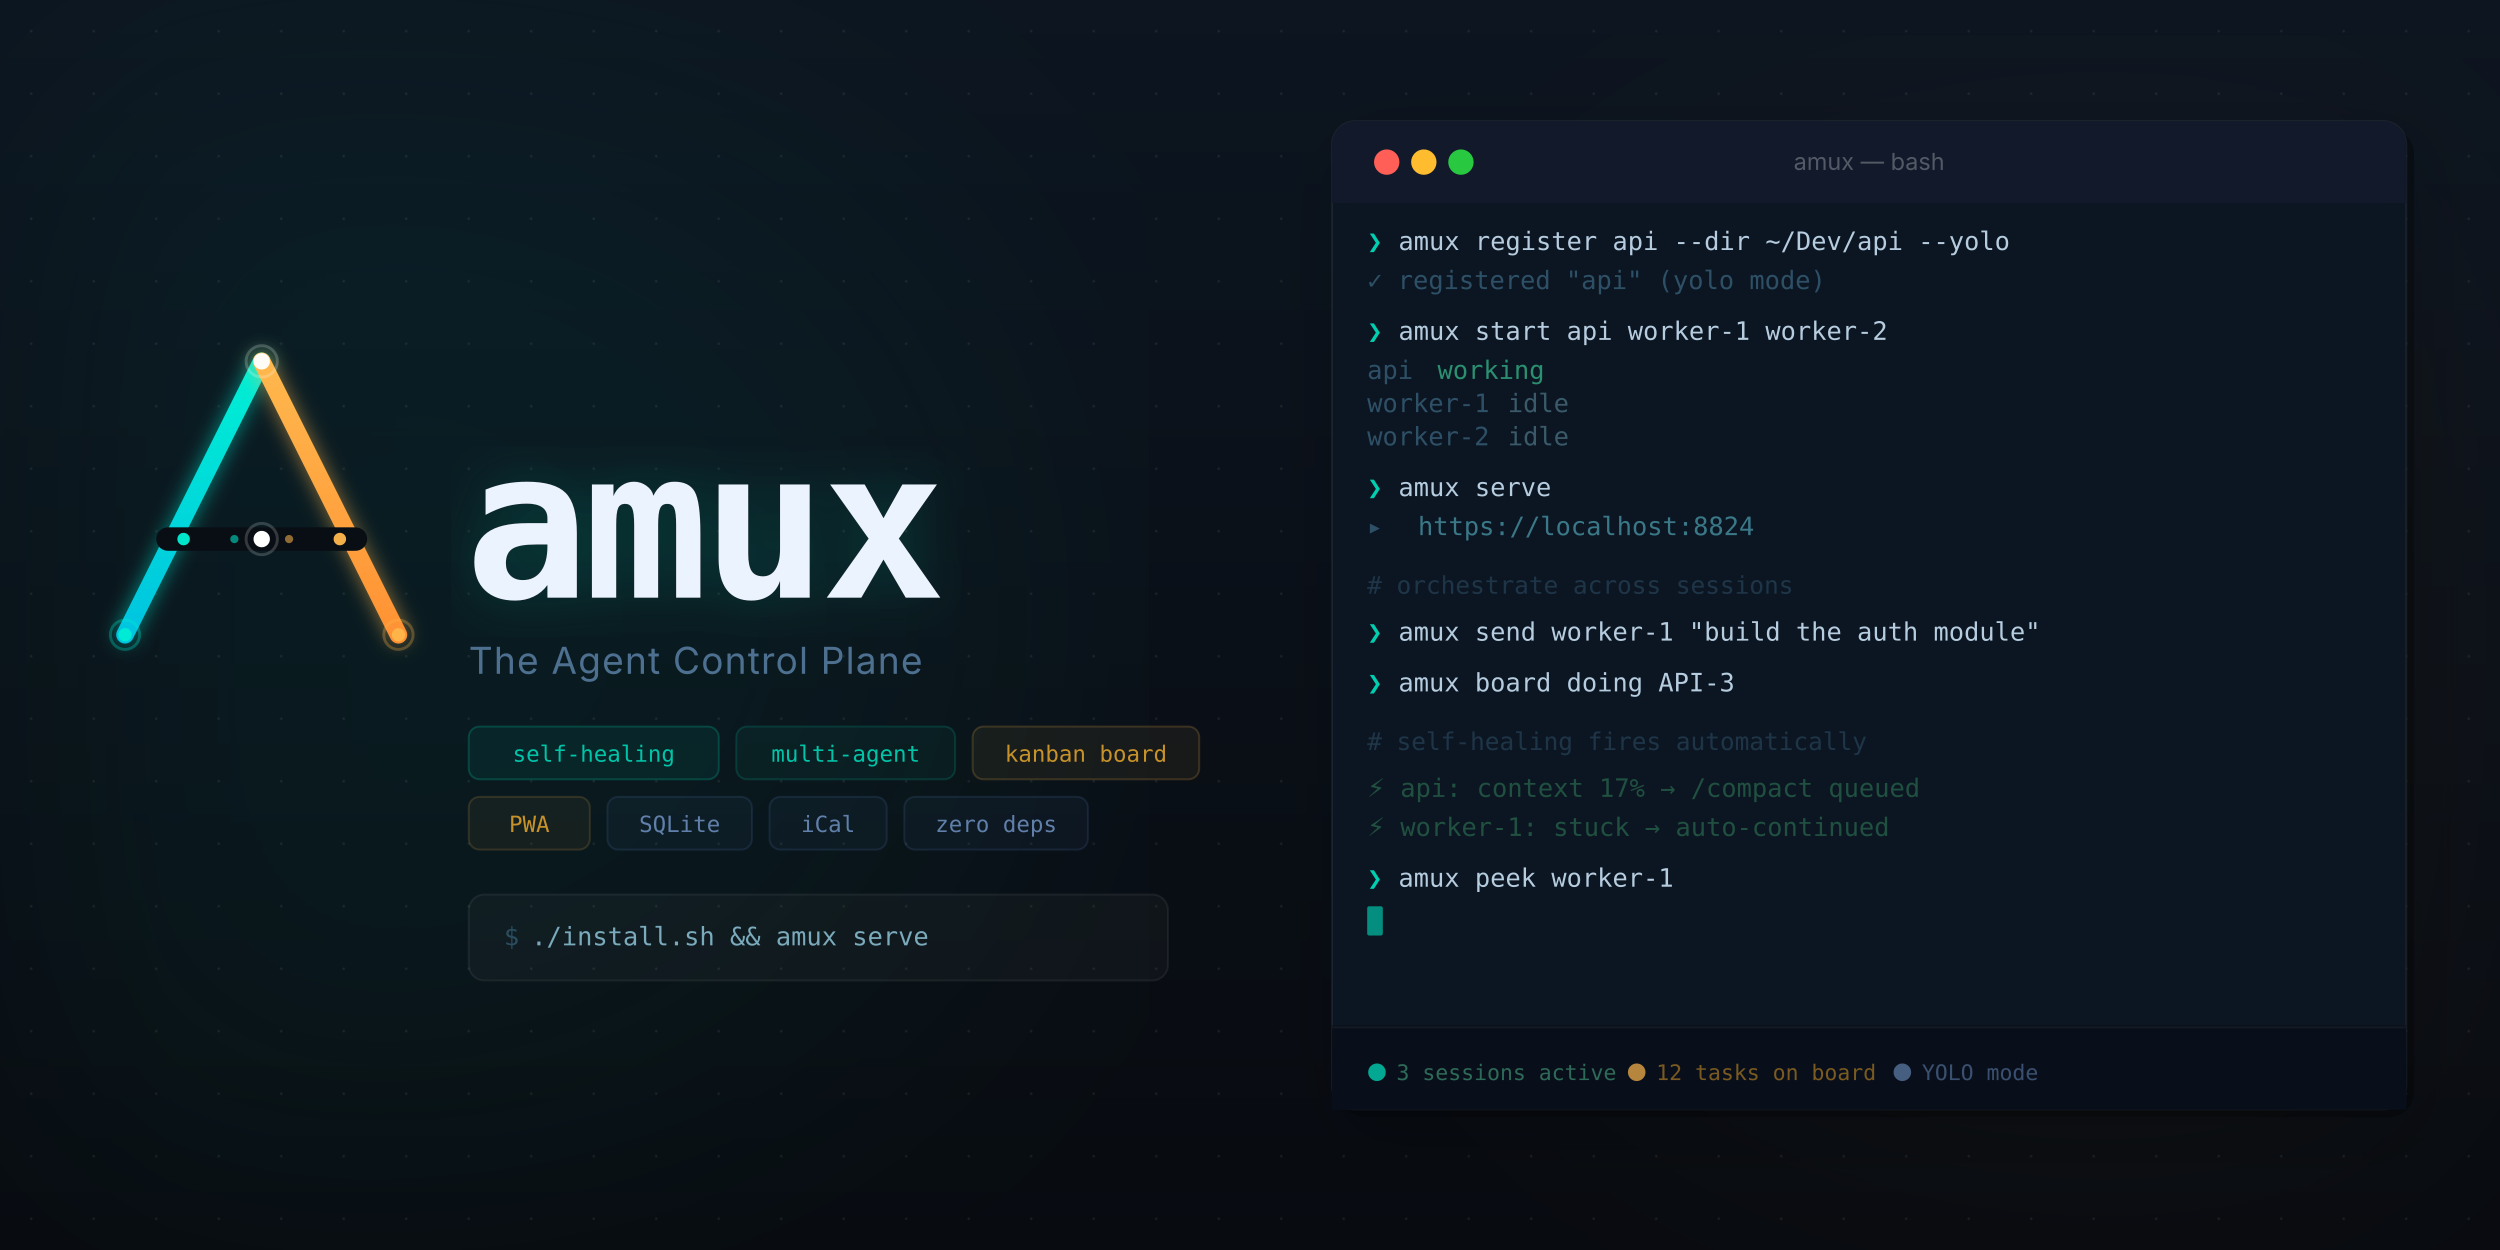
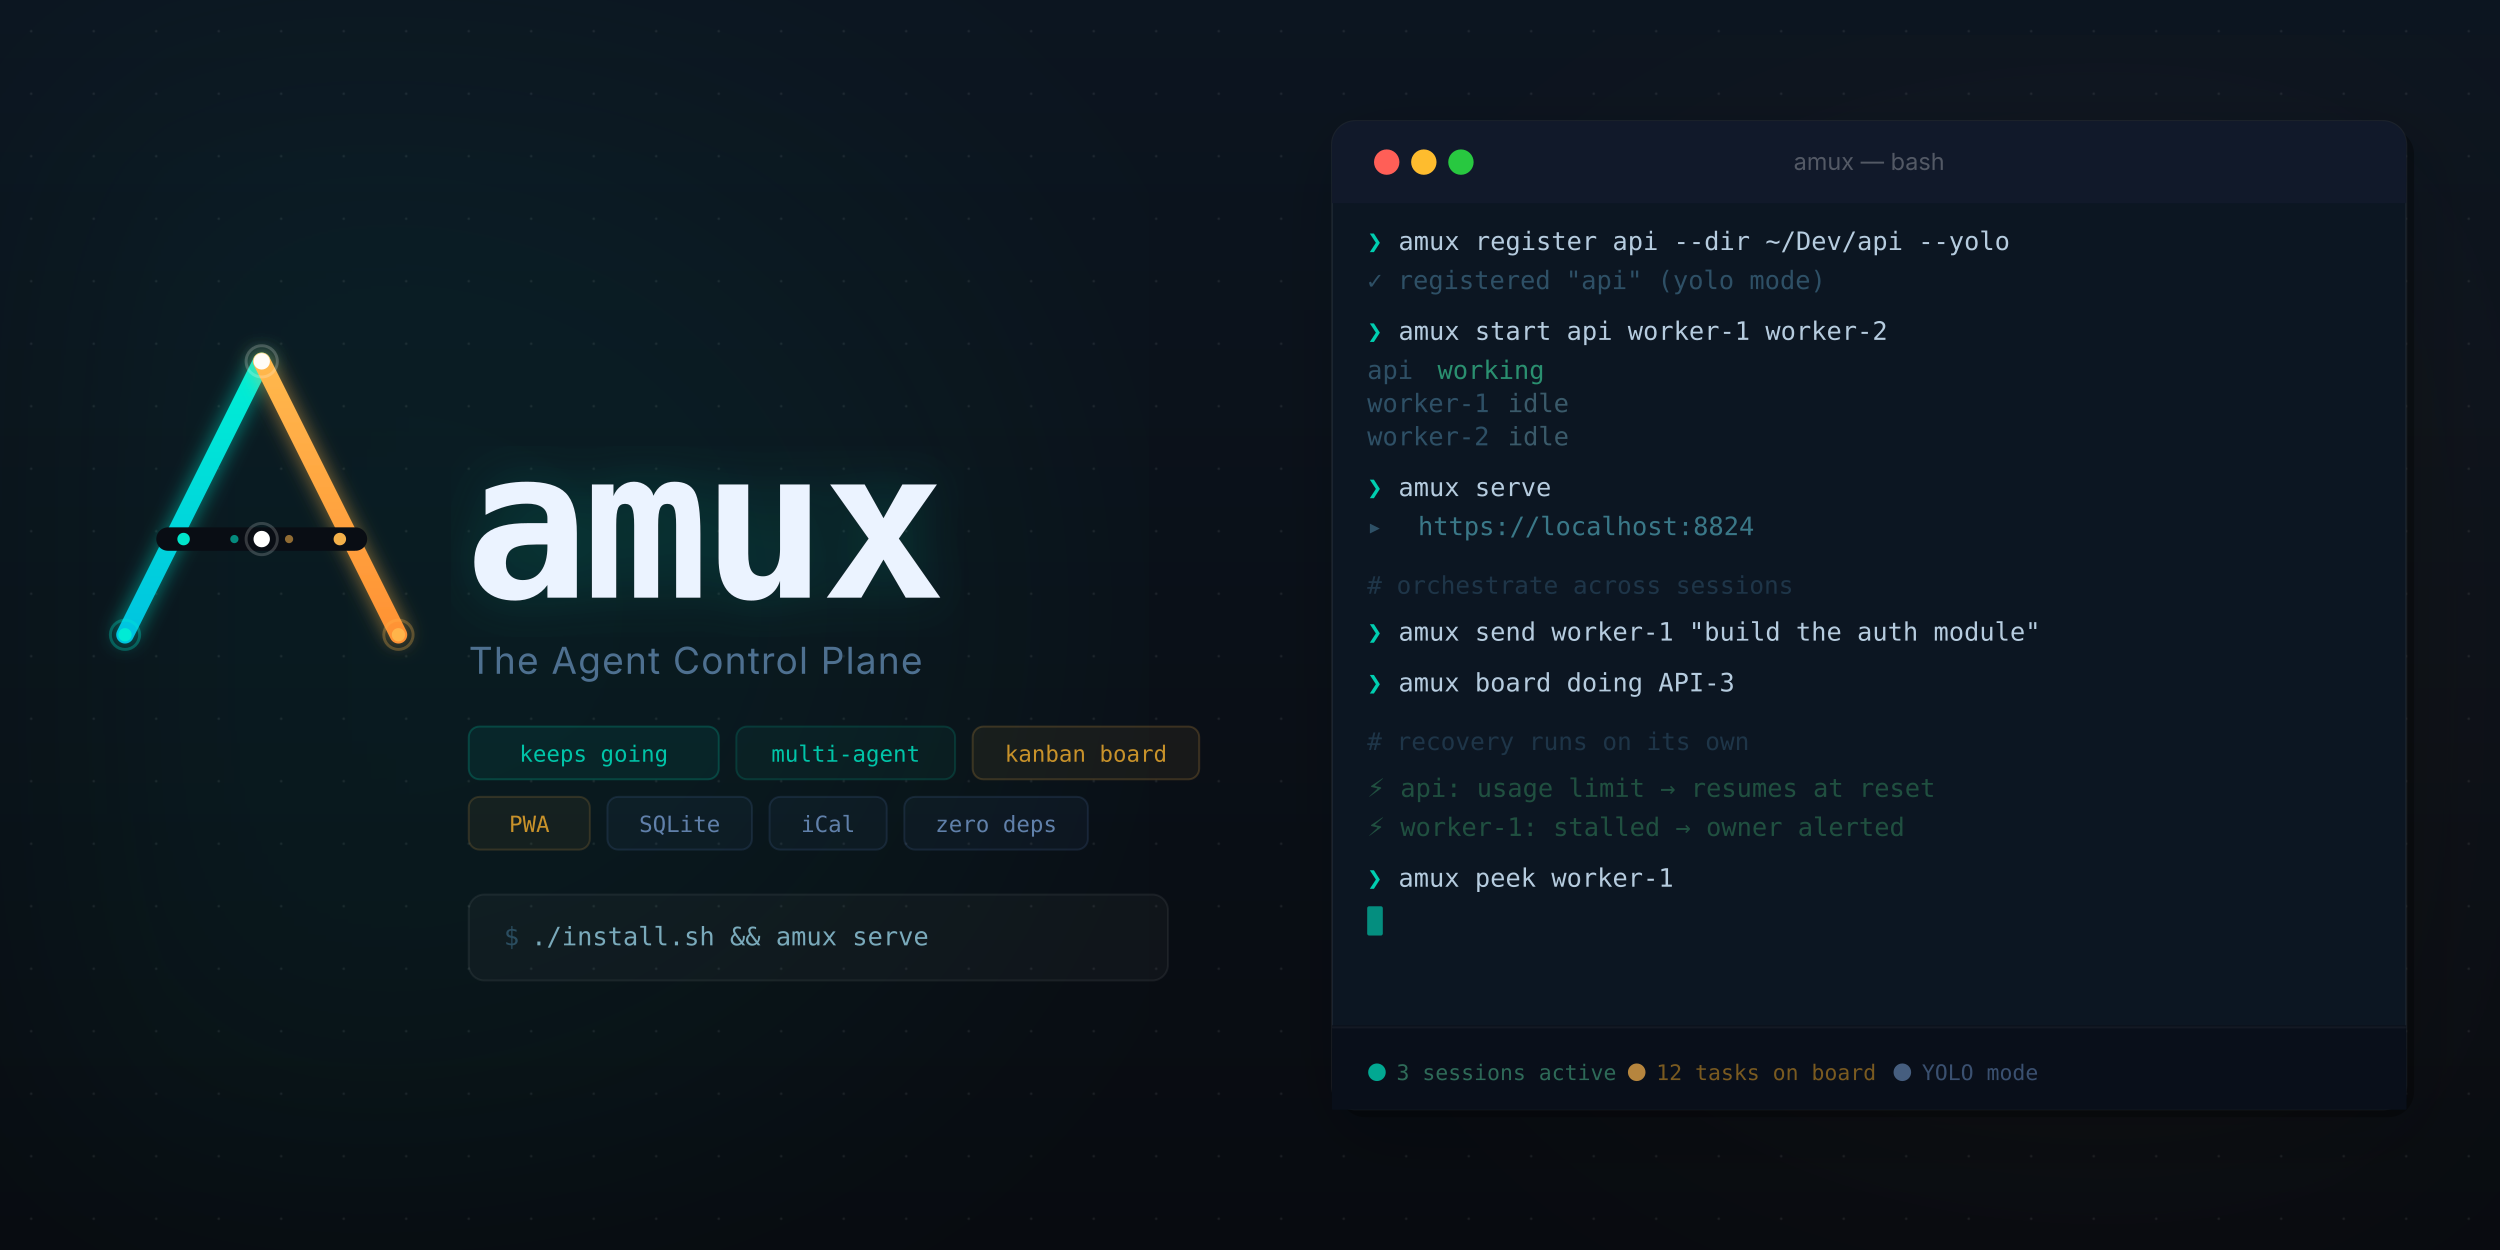
<svg xmlns="http://www.w3.org/2000/svg" viewBox="0 0 1280 640" width="1280" height="640">
  <defs>
    <linearGradient id="bgGrad" x1="0" y1="0" x2="0" y2="1">
      <stop offset="0%" stop-color="#0C1520" />
      <stop offset="100%" stop-color="#080B10" />
    </linearGradient>
    <linearGradient id="tealGrad" x1="0" y1="1" x2="0" y2="0">
      <stop offset="0%" stop-color="#00C4E0" />
      <stop offset="100%" stop-color="#00F0D4" />
    </linearGradient>
    <linearGradient id="amberGrad" x1="0" y1="1" x2="0" y2="0">
      <stop offset="0%" stop-color="#FF9234" />
      <stop offset="100%" stop-color="#FFB84D" />
    </linearGradient>
    <linearGradient id="crossbarGrad" x1="0" y1="0" x2="1" y2="0">
      <stop offset="0%" stop-color="#00E8D0" />
      <stop offset="35%" stop-color="#EEFFFF" />
      <stop offset="65%" stop-color="#FFF5E8" />
      <stop offset="100%" stop-color="#FFB84D" />
    </linearGradient>
    <linearGradient id="dividerGrad" x1="0" y1="0" x2="0" y2="1">
      <stop offset="0%" stop-color="rgba(255,255,255,0)" />
      <stop offset="30%" stop-color="rgba(255,255,255,0.06)" />
      <stop offset="70%" stop-color="rgba(255,255,255,0.06)" />
      <stop offset="100%" stop-color="rgba(255,255,255,0)" />
    </linearGradient>
    <pattern id="dotGrid" x="0" y="0" width="32" height="32" patternUnits="userSpaceOnUse">
      <circle cx="16" cy="16" r="0.7" fill="#ffffff" opacity="0.07" />
    </pattern>
    <filter id="tealGlow" x="-60%" y="-60%" width="220%" height="220%">
      <feGaussianBlur stdDeviation="5" result="blur" />
      <feFlood flood-color="#00E5CC" flood-opacity="0.55" />
      <feComposite in2="blur" operator="in" result="cb" />
      <feMerge>
        <feMergeNode in="cb" />
        <feMergeNode in="SourceGraphic" />
      </feMerge>
    </filter>
    <filter id="amberGlow" x="-60%" y="-60%" width="220%" height="220%">
      <feGaussianBlur stdDeviation="5" result="blur" />
      <feFlood flood-color="#FFB84D" flood-opacity="0.55" />
      <feComposite in2="blur" operator="in" result="cb" />
      <feMerge>
        <feMergeNode in="cb" />
        <feMergeNode in="SourceGraphic" />
      </feMerge>
    </filter>
    <filter id="bigGlow">
      <feGaussianBlur stdDeviation="90" />
    </filter>
    <filter id="nameGlow" x="-5%" y="-30%" width="110%" height="160%">
      <feGaussianBlur stdDeviation="14" result="blur" />
      <feFlood flood-color="#00D4B0" flood-opacity="0.18" />
      <feComposite in2="blur" operator="in" result="cb" />
      <feMerge>
        <feMergeNode in="cb" />
        <feMergeNode in="SourceGraphic" />
      </feMerge>
    </filter>
    <filter id="termShadow" x="-5%" y="-5%" width="115%" height="120%">
      <feDropShadow dx="0" dy="8" stdDeviation="20" flood-color="#000000" flood-opacity="0.5" />
    </filter>
  </defs>
  <rect width="1280" height="640" fill="url(#bgGrad)" />
  <rect width="1280" height="640" fill="url(#dotGrid)" />
  <ellipse cx="180" cy="310" rx="340" ry="290" fill="#00D4B0" opacity="0.055" filter="url(#bigGlow)" />
  <ellipse cx="1080" cy="330" rx="300" ry="260" fill="#FF9234" opacity="0.04" filter="url(#bigGlow)" />
  <line x1="648" y1="0" x2="648" y2="640" stroke="url(#dividerGrad)" stroke-width="1" />
  <g transform="translate(64, 185)">
    <g filter="url(#tealGlow)">
      <line x1="70" y1="0" x2="0" y2="140" stroke="url(#tealGrad)" stroke-width="9" stroke-linecap="round" />
    </g>
    <g filter="url(#amberGlow)">
      <line x1="70" y1="0" x2="140" y2="140" stroke="url(#amberGrad)" stroke-width="9" stroke-linecap="round" />
    </g>
    <line x1="22" y1="91" x2="118" y2="91" stroke="#090D14" stroke-width="12" stroke-linecap="round" />
    <line x1="22" y1="91" x2="118" y2="91" stroke="url(#crossbarGrad)" stroke-width="8" stroke-linecap="round" />
    <circle cx="30" cy="91" r="3.2" fill="#00F0D4" opacity="0.95" />
    <circle cx="56" cy="91" r="2.1" fill="#00F0D4" opacity="0.55" />
    <circle cx="70" cy="91" r="4.2" fill="#ffffff" opacity="1.0" />
    <circle cx="70" cy="91" r="8" fill="none" stroke="#ffffff" stroke-width="1.5" opacity="0.18" />
    <circle cx="84" cy="91" r="2.1" fill="#FFB84D" opacity="0.55" />
    <circle cx="110" cy="91" r="3.2" fill="#FFB84D" opacity="0.95" />
    <circle cx="70" cy="0" r="4.2" fill="#ffffff" opacity="0.95" />
    <circle cx="70" cy="0" r="8" fill="none" stroke="#ffffff" stroke-width="1.5" opacity="0.2" />
    <circle cx="0" cy="140" r="3.4" fill="#00F0D4" opacity="0.9" />
    <circle cx="0" cy="140" r="7.5" fill="none" stroke="#00F0D4" stroke-width="1.5" opacity="0.28" />
    <circle cx="140" cy="140" r="3.4" fill="#FFB84D" opacity="0.9" />
    <circle cx="140" cy="140" r="7.5" fill="none" stroke="#FFB84D" stroke-width="1.5" opacity="0.28" />
  </g>
  <text x="238" y="306" font-family="'SF Mono', 'JetBrains Mono', 'Fira Code', Menlo, Consolas, monospace" font-size="106" font-weight="700" letter-spacing="-3" fill="#EBF3FF" filter="url(#nameGlow)">amux</text>
  <text x="240" y="345" font-family="-apple-system, BlinkMacSystemFont, 'Inter', 'Segoe UI', sans-serif" font-size="19" font-weight="400" letter-spacing="0.6" fill="#4E7090">The Agent Control Plane</text>
  <rect x="240" y="372" width="128" height="27" rx="5.5" fill="rgba(0,212,176,0.07)" stroke="rgba(0,212,176,0.22)" stroke-width="1" />
-   <text x="304" y="390" font-family="'SF Mono', 'Fira Code', Menlo, monospace" font-size="11.5" fill="#00C4A8" text-anchor="middle">self-healing</text>
+   <text x="304" y="390" font-family="'SF Mono', 'Fira Code', Menlo, monospace" font-size="11.5" fill="#00C4A8" text-anchor="middle">keeps going</text>
  <rect x="377" y="372" width="112" height="27" rx="5.5" fill="rgba(0,212,176,0.05)" stroke="rgba(0,212,176,0.16)" stroke-width="1" />
  <text x="433" y="390" font-family="'SF Mono', 'Fira Code', Menlo, monospace" font-size="11.5" fill="#00C4A8" text-anchor="middle">multi-agent</text>
  <rect x="498" y="372" width="116" height="27" rx="5.5" fill="rgba(255,184,77,0.06)" stroke="rgba(255,184,77,0.18)" stroke-width="1" />
  <text x="556" y="390" font-family="'SF Mono', 'Fira Code', Menlo, monospace" font-size="11.5" fill="#C8922A" text-anchor="middle">kanban board</text>
  <rect x="240" y="408" width="62" height="27" rx="5.5" fill="rgba(255,184,77,0.05)" stroke="rgba(255,184,77,0.15)" stroke-width="1" />
  <text x="271" y="426" font-family="'SF Mono', 'Fira Code', Menlo, monospace" font-size="11.5" fill="#C8922A" text-anchor="middle">PWA</text>
  <rect x="311" y="408" width="74" height="27" rx="5.5" fill="rgba(90,130,190,0.06)" stroke="rgba(90,130,190,0.16)" stroke-width="1" />
  <text x="348" y="426" font-family="'SF Mono', 'Fira Code', Menlo, monospace" font-size="11.5" fill="#6080AA" text-anchor="middle">SQLite</text>
  <rect x="394" y="408" width="60" height="27" rx="5.5" fill="rgba(90,130,190,0.06)" stroke="rgba(90,130,190,0.16)" stroke-width="1" />
  <text x="424" y="426" font-family="'SF Mono', 'Fira Code', Menlo, monospace" font-size="11.5" fill="#6080AA" text-anchor="middle">iCal</text>
  <rect x="463" y="408" width="94" height="27" rx="5.5" fill="rgba(90,130,190,0.06)" stroke="rgba(90,130,190,0.16)" stroke-width="1" />
  <text x="510" y="426" font-family="'SF Mono', 'Fira Code', Menlo, monospace" font-size="11.5" fill="#6080AA" text-anchor="middle">zero deps</text>
  <rect x="240" y="458" width="358" height="44" rx="8" fill="rgba(255,255,255,0.028)" stroke="rgba(255,255,255,0.065)" stroke-width="1" />
  <text x="258" y="484" font-family="'SF Mono', 'Fira Code', Menlo, monospace" font-size="13" fill="#2A4D60">$</text>
  <text x="272" y="484" font-family="'SF Mono', 'Fira Code', Menlo, monospace" font-size="13" fill="#7AAABB">./install.sh &amp;&amp; amux serve</text>
  <rect x="686" y="66" width="550" height="506" rx="13" fill="#000000" opacity="0.35" filter="url(#termShadow)" />
  <rect x="682" y="62" width="550" height="506" rx="12" fill="#0C1622" stroke="rgba(255,255,255,0.065)" stroke-width="1" />
  <rect x="682" y="62" width="550" height="42" rx="12" fill="#11192A" />
  <rect x="682" y="90" width="550" height="14" fill="#11192A" />
  <circle cx="710" cy="83" r="6.5" fill="#FF5F57" />
  <circle cx="729" cy="83" r="6.5" fill="#FEBC2E" />
  <circle cx="748" cy="83" r="6.5" fill="#28C840" />
  <text x="957" y="87" font-family="-apple-system, BlinkMacSystemFont, sans-serif" font-size="12" fill="rgba(255,255,255,0.28)" text-anchor="middle">amux — bash</text>
  <text x="700" y="128" font-family="'SF Mono', 'Fira Code', Menlo, monospace" font-size="13" fill="#00CEB0">❯</text>
  <text x="716" y="128" font-family="'SF Mono', 'Fira Code', Menlo, monospace" font-size="13" fill="#B6CCDF">amux register api --dir ~/Dev/api --yolo</text>
  <text x="700" y="148" font-family="'SF Mono', 'Fira Code', Menlo, monospace" font-size="13" fill="#2E5066">  ✓ registered "api"  (yolo mode)</text>
  <text x="700" y="174" font-family="'SF Mono', 'Fira Code', Menlo, monospace" font-size="13" fill="#00CEB0">❯</text>
  <text x="716" y="174" font-family="'SF Mono', 'Fira Code', Menlo, monospace" font-size="13" fill="#B6CCDF">amux start api worker-1 worker-2</text>
  <text x="700" y="194" font-family="'SF Mono', 'Fira Code', Menlo, monospace" font-size="13" fill="#2E5066">  api</text>
  <text x="736" y="194" font-family="'SF Mono', 'Fira Code', Menlo, monospace" font-size="13" fill="#2A9070">      working</text>
  <text x="700" y="211" font-family="'SF Mono', 'Fira Code', Menlo, monospace" font-size="13" fill="#2E5066">  worker-1</text>
  <text x="772" y="211" font-family="'SF Mono', 'Fira Code', Menlo, monospace" font-size="13" fill="#3A5A6A">  idle</text>
  <text x="700" y="228" font-family="'SF Mono', 'Fira Code', Menlo, monospace" font-size="13" fill="#2E5066">  worker-2</text>
  <text x="772" y="228" font-family="'SF Mono', 'Fira Code', Menlo, monospace" font-size="13" fill="#3A5A6A">  idle</text>
  <text x="700" y="254" font-family="'SF Mono', 'Fira Code', Menlo, monospace" font-size="13" fill="#00CEB0">❯</text>
  <text x="716" y="254" font-family="'SF Mono', 'Fira Code', Menlo, monospace" font-size="13" fill="#B6CCDF">amux serve</text>
  <text x="700" y="274" font-family="'SF Mono', 'Fira Code', Menlo, monospace" font-size="13" fill="#2E5066">  ▸ </text>
  <text x="726" y="274" font-family="'SF Mono', 'Fira Code', Menlo, monospace" font-size="13" fill="#3A7888">https://localhost:8824</text>
  <text x="700" y="304" font-family="'SF Mono', 'Fira Code', Menlo, monospace" font-size="12.5" fill="#1E3548"># orchestrate across sessions</text>
  <text x="700" y="328" font-family="'SF Mono', 'Fira Code', Menlo, monospace" font-size="13" fill="#00CEB0">❯</text>
  <text x="716" y="328" font-family="'SF Mono', 'Fira Code', Menlo, monospace" font-size="13" fill="#B6CCDF">amux send worker-1 "build the auth module"</text>
  <text x="700" y="354" font-family="'SF Mono', 'Fira Code', Menlo, monospace" font-size="13" fill="#00CEB0">❯</text>
  <text x="716" y="354" font-family="'SF Mono', 'Fira Code', Menlo, monospace" font-size="13" fill="#B6CCDF">amux board doing API-3</text>
-   <text x="700" y="384" font-family="'SF Mono', 'Fira Code', Menlo, monospace" font-size="12.5" fill="#1E3548"># self-healing fires automatically</text>
-   <text x="700" y="408" font-family="'SF Mono', 'Fira Code', Menlo, monospace" font-size="13" fill="#205040">  ⚡ api: context 17% → /compact queued</text>
-   <text x="700" y="428" font-family="'SF Mono', 'Fira Code', Menlo, monospace" font-size="13" fill="#205040">  ⚡ worker-1: stuck → auto-continued</text>
+   <text x="700" y="384" font-family="'SF Mono', 'Fira Code', Menlo, monospace" font-size="12.5" fill="#1E3548"># recovery runs on its own</text>
+   <text x="700" y="408" font-family="'SF Mono', 'Fira Code', Menlo, monospace" font-size="13" fill="#205040">  ⚡ api: usage limit → resumes at reset</text>
+   <text x="700" y="428" font-family="'SF Mono', 'Fira Code', Menlo, monospace" font-size="13" fill="#205040">  ⚡ worker-1: stalled → owner alerted</text>
  <text x="700" y="454" font-family="'SF Mono', 'Fira Code', Menlo, monospace" font-size="13" fill="#00CEB0">❯</text>
  <text x="716" y="454" font-family="'SF Mono', 'Fira Code', Menlo, monospace" font-size="13" fill="#B6CCDF">amux peek worker-1</text>
  <rect x="700" y="464" width="8" height="15" rx="1" fill="#00CEB0" opacity="0.65">
    <animate attributeName="opacity" values="0.65;0.08;0.65" dur="1.1s" repeatCount="indefinite" />
  </rect>
  <rect x="682" y="525" width="550" height="43" rx="0" fill="#090F1A" />
  <rect x="682" y="537" width="550" height="31" fill="#090F1A" />
  <rect x="682" y="556" width="550" height="12" rx="12" fill="#090F1A" />
  <line x1="682" y1="526" x2="1232" y2="526" stroke="rgba(255,255,255,0.045)" stroke-width="1" />
  <circle cx="705" cy="549" r="4.5" fill="#00CEB0" opacity="0.8" />
  <text x="715" y="553" font-family="'SF Mono', 'Fira Code', Menlo, monospace" font-size="11" fill="#2E6A58">3 sessions active</text>
  <circle cx="838" cy="549" r="4.5" fill="#FFB84D" opacity="0.7" />
  <text x="848" y="553" font-family="'SF Mono', 'Fira Code', Menlo, monospace" font-size="11" fill="#7A5A20">12 tasks on board</text>
  <circle cx="974" cy="549" r="4.5" fill="#6080AA" opacity="0.7" />
  <text x="984" y="553" font-family="'SF Mono', 'Fira Code', Menlo, monospace" font-size="11" fill="#3A5070">YOLO mode</text>
</svg>
